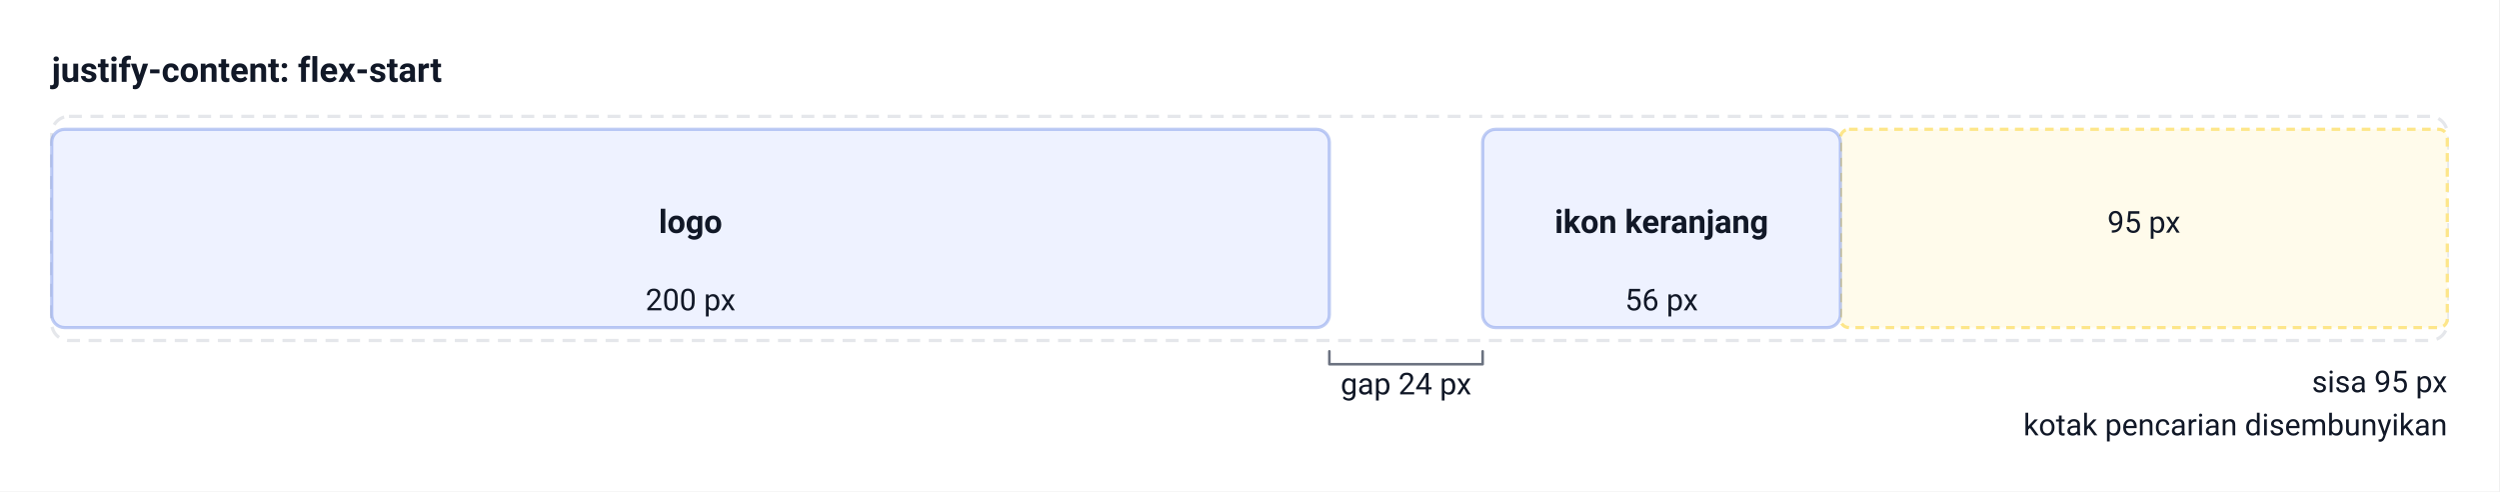
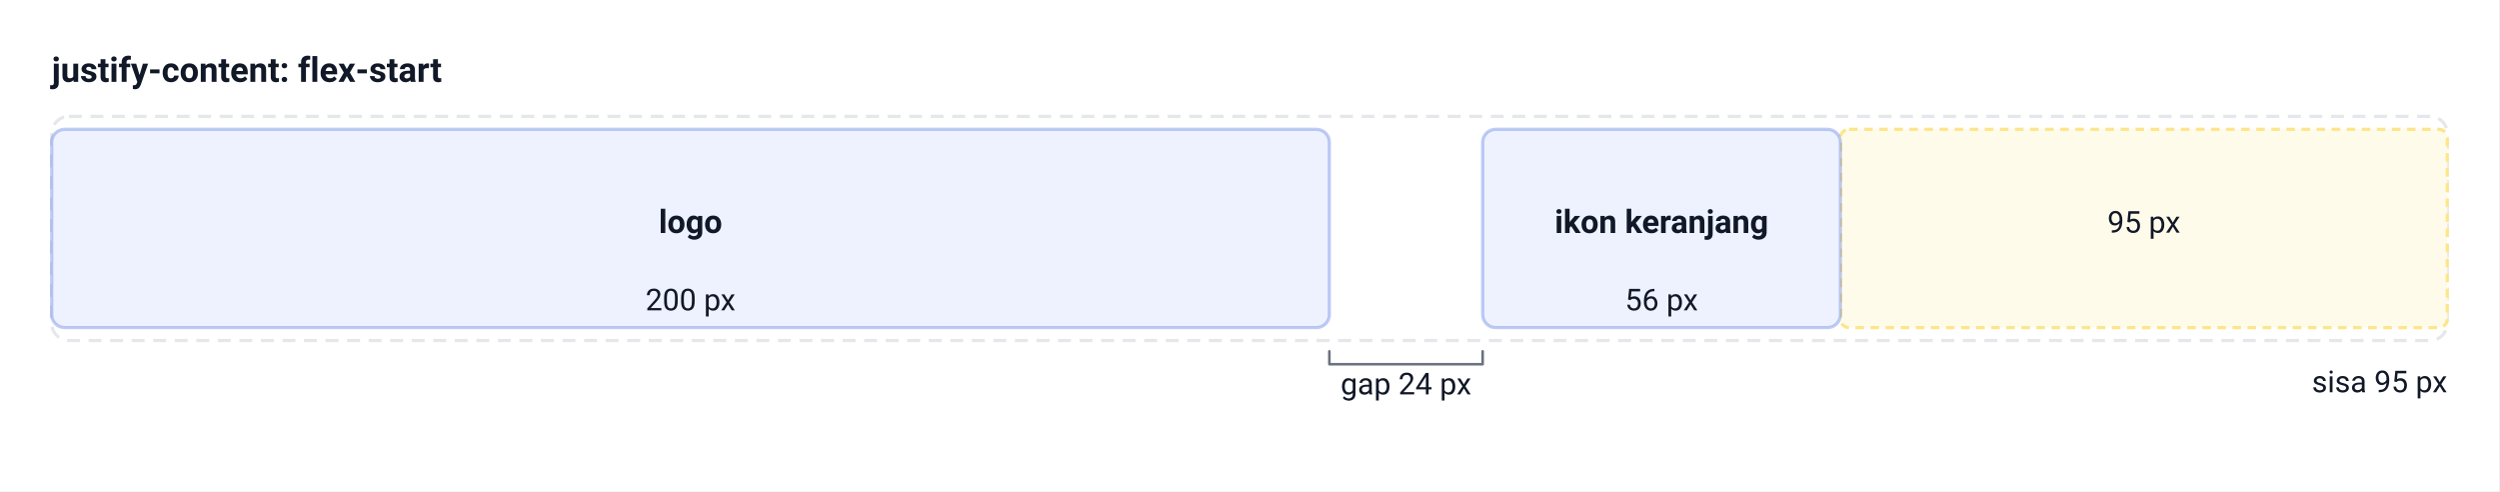
- <svg xmlns="http://www.w3.org/2000/svg" viewBox="0 0 1160 228" width="1160" height="228" role="img" aria-label="Baris navbar di wadah 375 piksel: logo 200 piksel, gap 24 piksel, ikon keranjang 56 piksel, sisa 95 piksel kosong di kanan; kotak pencarian disembunyikan.">
+ <svg xmlns="http://www.w3.org/2000/svg" viewBox="0 0 1160 228" width="1160" height="228" role="img" aria-label="Baris navbar di wadah 375 piksel dengan justify-content: flex-start: logo 200 piksel, gap 24 piksel, ikon keranjang 56 piksel, lalu pita amber garis putus-putus 95 piksel di ujung kanan yang menandai sisa ruang kosong — bukan butir ketiga.">
  <defs>
    <marker id="a-neutral" viewBox="0 0 10 10" refX="9" refY="5" markerWidth="6" markerHeight="6" orient="auto-start-reverse">
      <path d="M0 0 L10 5 L0 10 z" fill="#111827" />
    </marker>
    <marker id="a-acc" viewBox="0 0 10 10" refX="9" refY="5" markerWidth="6" markerHeight="6" orient="auto-start-reverse">
      <path d="M0 0 L10 5 L0 10 z" fill="#1d4ed8" />
    </marker>
    <marker id="a-ink" viewBox="0 0 10 10" refX="9" refY="5" markerWidth="6" markerHeight="6" orient="auto-start-reverse">
      <path d="M0 0 L10 5 L0 10 z" fill="#ffffff" />
    </marker>
    <marker id="a-code" viewBox="0 0 10 10" refX="9" refY="5" markerWidth="6" markerHeight="6" orient="auto-start-reverse">
      <path d="M0 0 L10 5 L0 10 z" fill="#111827" />
    </marker>
    <marker id="a-red" viewBox="0 0 10 10" refX="9" refY="5" markerWidth="6" markerHeight="6" orient="auto-start-reverse">
      <path d="M0 0 L10 5 L0 10 z" fill="#b91c1c" />
    </marker>
    <marker id="a-green" viewBox="0 0 10 10" refX="9" refY="5" markerWidth="6" markerHeight="6" orient="auto-start-reverse">
      <path d="M0 0 L10 5 L0 10 z" fill="#15803d" />
    </marker>
    <marker id="a-amber" viewBox="0 0 10 10" refX="9" refY="5" markerWidth="6" markerHeight="6" orient="auto-start-reverse">
      <path d="M0 0 L10 5 L0 10 z" fill="#b45309" />
    </marker>
    <marker id="a-slate" viewBox="0 0 10 10" refX="9" refY="5" markerWidth="6" markerHeight="6" orient="auto-start-reverse">
      <path d="M0 0 L10 5 L0 10 z" fill="#94a3b8" />
    </marker>
    <filter id="softShadow" x="-20%" y="-20%" width="140%" height="140%">
      <feDropShadow dx="0" dy="1" stdDeviation="1.6" flood-color="#000" flood-opacity="0.06" />
    </filter>
  </defs>
  <style>.t{font-family:-apple-system, BlinkMacSystemFont, 'Segoe UI', Roboto, 'Helvetica Neue', Arial, 'Noto Sans', sans-serif;fill:#111827}.m{font-family:ui-monospace, SFMono-Regular, 'SF Mono', Menlo, Consolas, 'Liberation Mono', monospace;fill:#111827}.mu{fill:#6b7280}.mid{text-anchor:middle}.end{text-anchor:end}.b6{font-weight:600}.b7{font-weight:700}.s13{font-size:13px}.s14{font-size:14px}.s15{font-size:15px}.s16{font-size:16px}.s17{font-size:17px}.s18{font-size:18px}.s19{font-size:19px}.s20{font-size:20px}.s22{font-size:22px}.s24{font-size:24px}</style>
  <rect x="0" y="0" width="1160" height="228" fill="#ffffff" />
  <text class="t s16 b7  " x="24" y="38" fill="#1d4ed8">justify-content: flex-start</text>
  <rect x="24" y="54" width="1112" height="104" rx="8" fill="#ffffff" stroke="#e5e7eb" stroke-width="1.5" stroke-dasharray="6 4" />
  <rect x="854.29" y="60" width="281.71" height="92" rx="4" fill="#fffbeb" stroke="#fde68a" stroke-width="1.5" stroke-dasharray="4 3" />
  <text class="t s14  mid " x="995.15" y="107.96" fill="#b45309">95 px</text>
  <rect x="24" y="60" width="593.07" height="92" rx="6" fill="#eef2ff" stroke="rgba(29,78,216,0.28)" stroke-width="1.5" />
  <text class="t s15 b7 mid " x="320.53" y="108.1">logo</text>
  <text class="t s14  mid " x="320.53" y="144" fill="#6b7280">200 px</text>
  <rect x="688.23" y="60" width="166.06" height="92" rx="6" fill="#eef2ff" stroke="rgba(29,78,216,0.28)" stroke-width="1.5" />
  <text class="t s15 b7 mid " x="771.26" y="108.1">ikon keranjang</text>
  <text class="t s14  mid " x="771.26" y="144" fill="#6b7280">56 px</text>
  <path d="M617.07 163 v6 H688.23 v-6" fill="none" stroke="#6b7280" stroke-width="1.2" stroke-linecap="round" stroke-linejoin="round" />
  <text class="t s14  mid " x="652.65" y="183" fill="#6b7280">gap 24 px</text>
  <text class="t s14  end " x="1136" y="182" fill="#6b7280">sisa 95 px</text>
-   <text class="t s14  end " x="1136" y="202" fill="#b45309">kotak pencarian disembunyikan</text>
</svg>
